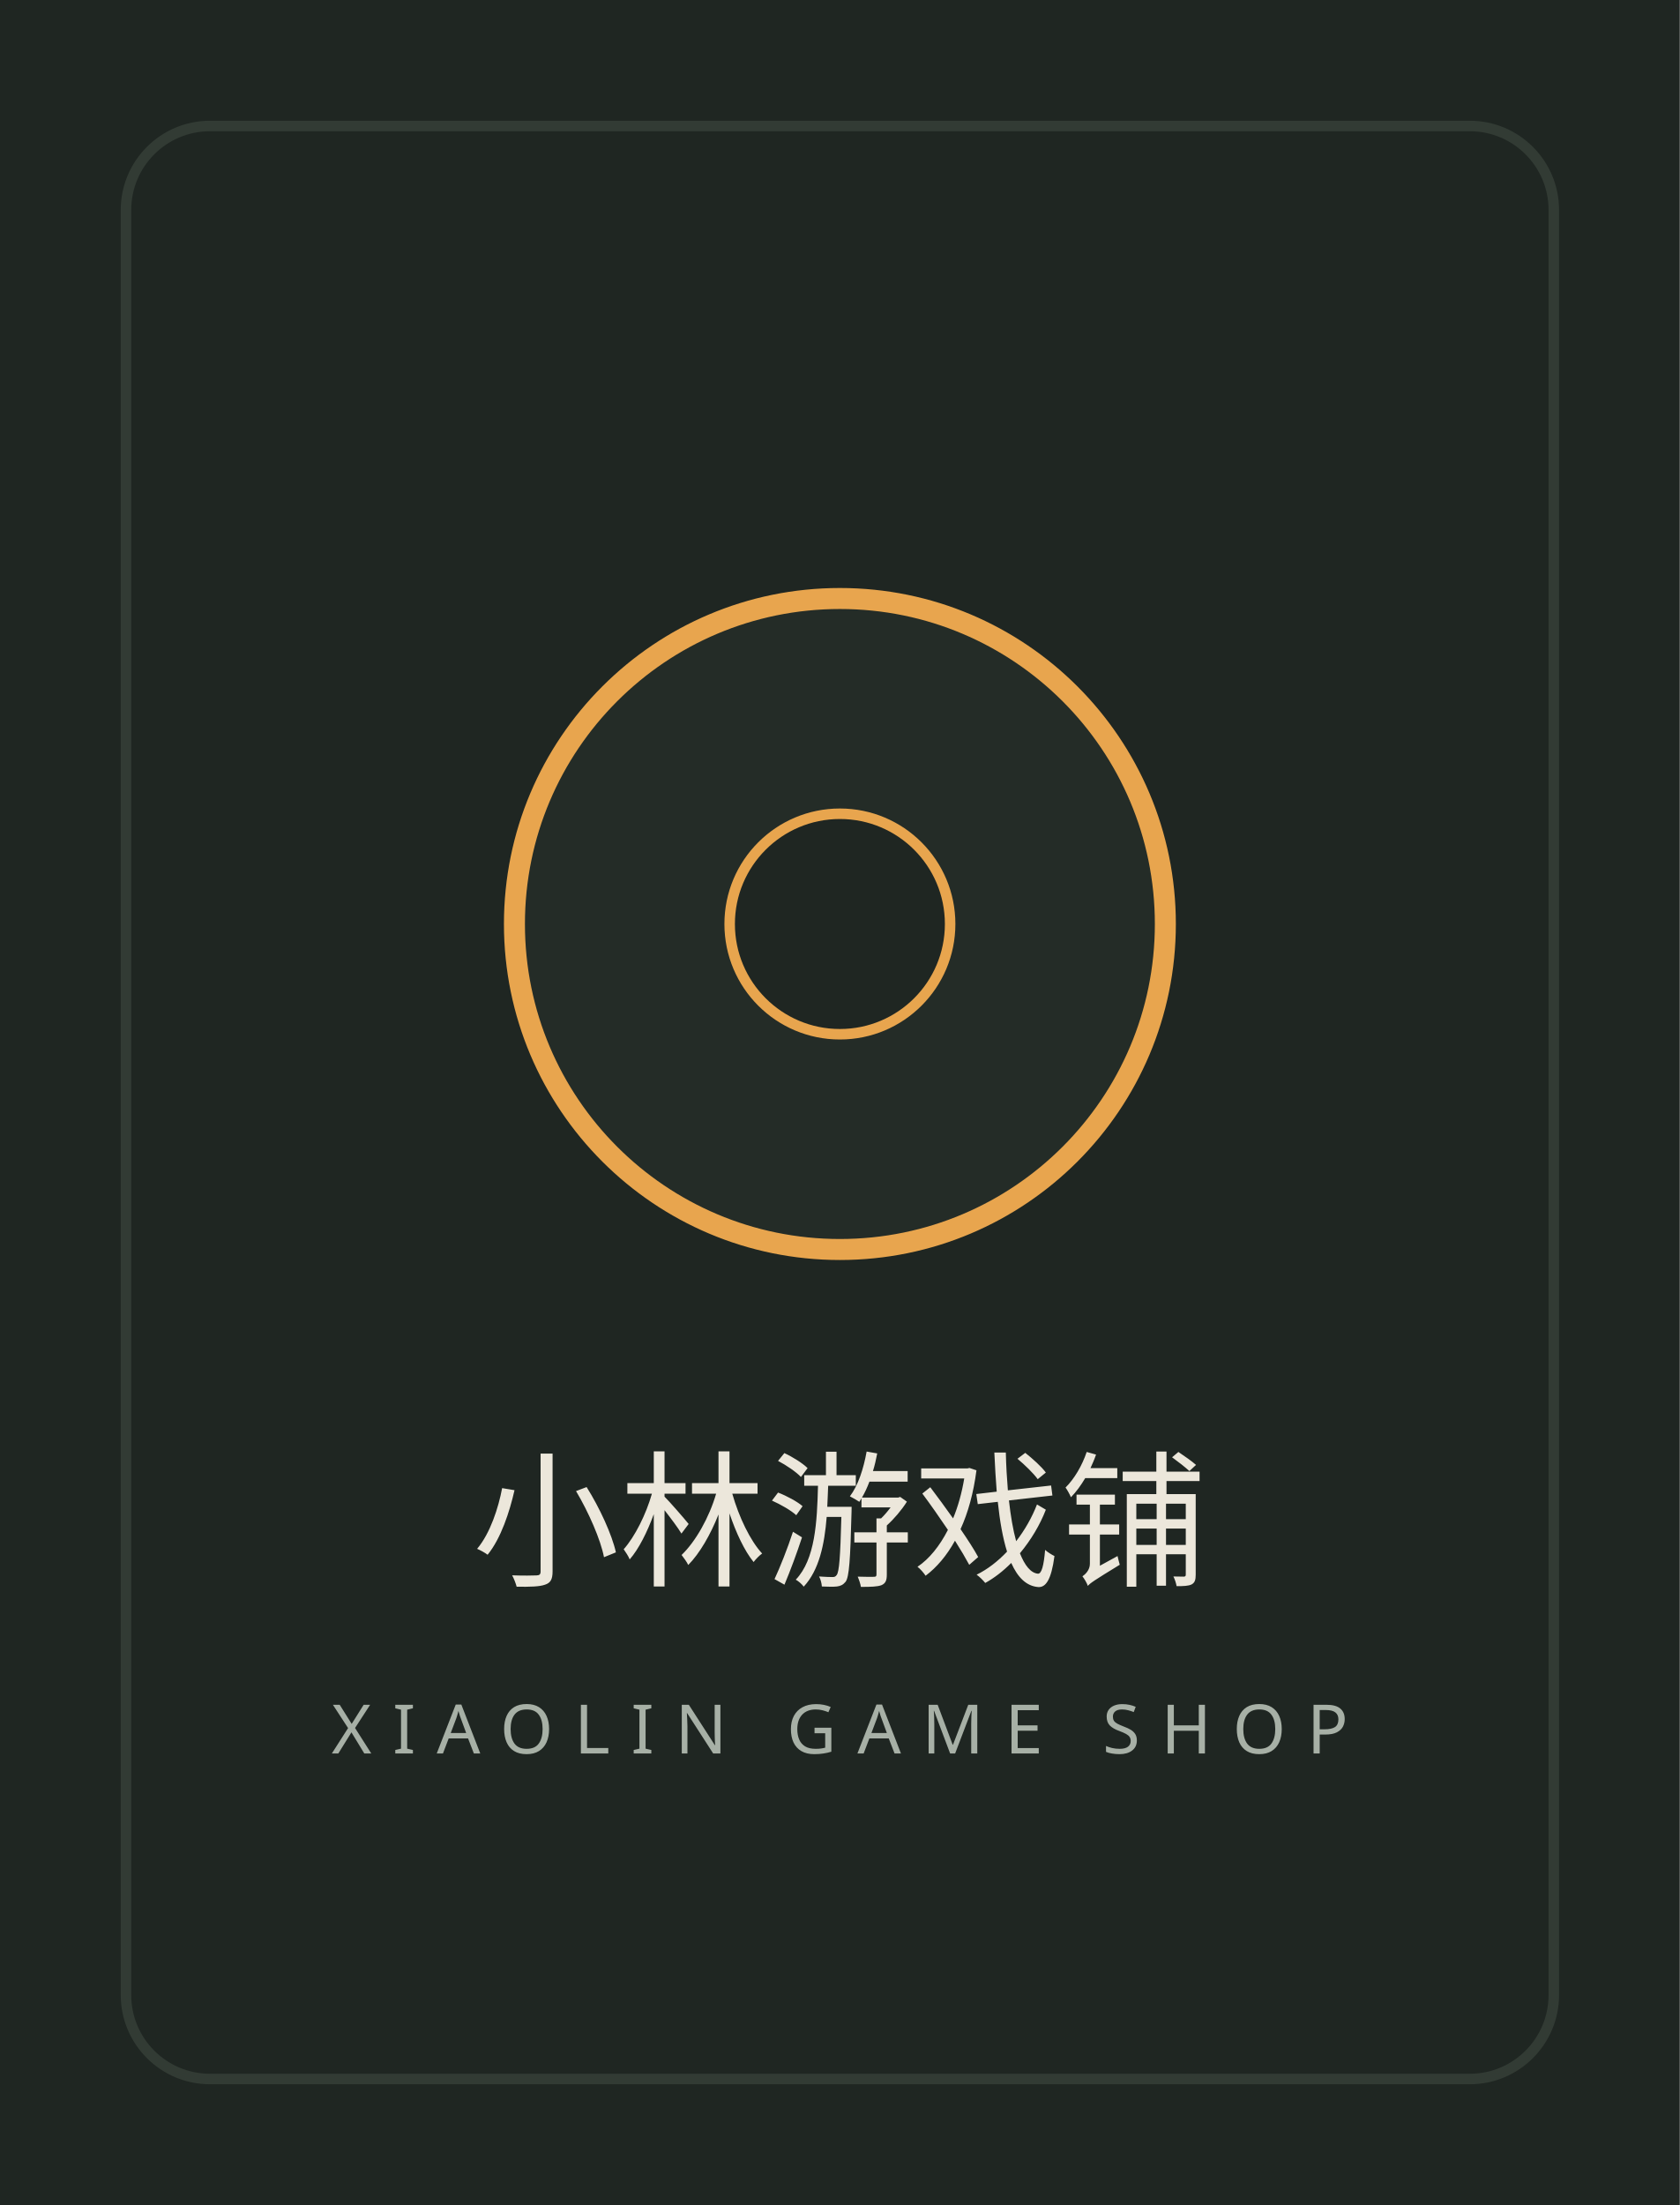
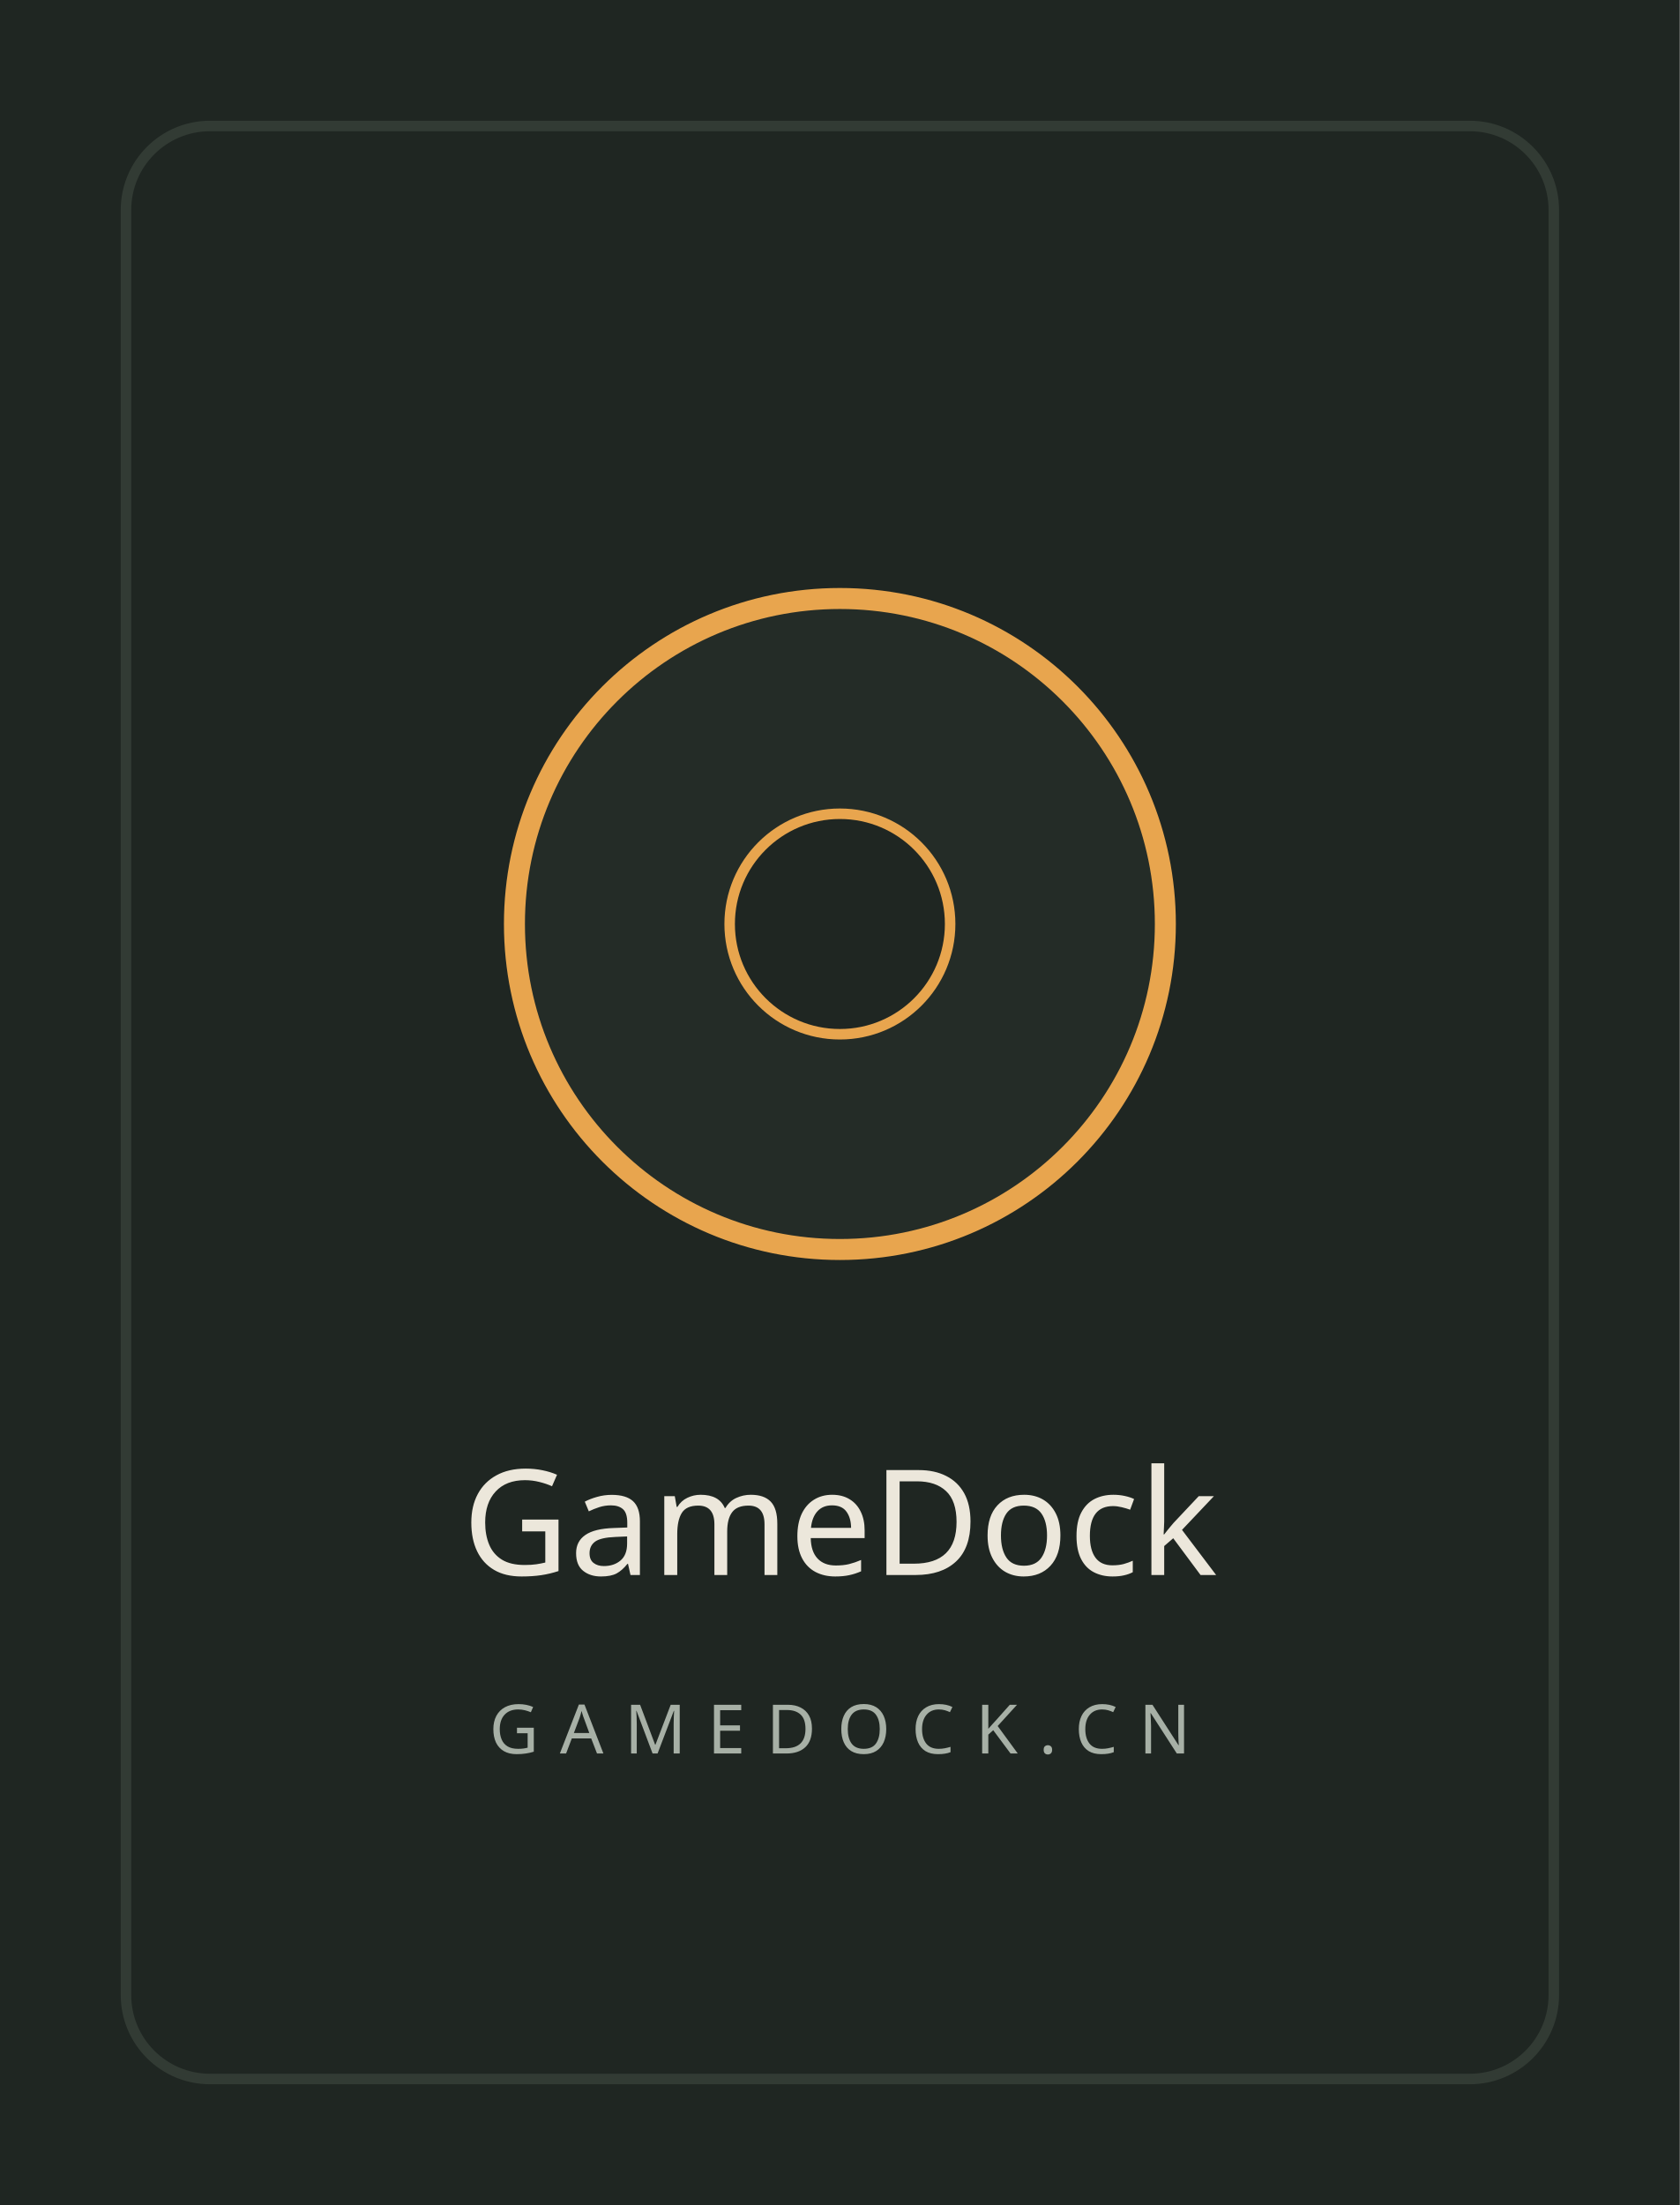
<svg xmlns="http://www.w3.org/2000/svg" viewBox="0 0 320 420">
  <rect width="320" height="420" fill="#1f2622" />
  <rect x="24" y="24" width="272" height="372" rx="16" fill="none" stroke="#323b34" stroke-width="2" />
  <circle cx="160" cy="176" r="62" fill="#242c27" stroke="#e8a54e" stroke-width="4" />
  <circle cx="160" cy="176" r="21" fill="#1f2622" stroke="#e8a54e" stroke-width="2" />
-   <text x="160" y="300" text-anchor="middle" font-family="'Noto Sans SC','Microsoft YaHei',sans-serif" font-size="28" fill="#ece7db">小林游戏铺</text>
-   <text x="160" y="334" text-anchor="middle" font-family="'Noto Sans SC','Microsoft YaHei',sans-serif" font-size="13" letter-spacing="4" fill="#a7b0a6">XIAOLIN GAME SHOP</text>
+   <text x="160" y="300" text-anchor="middle" font-family="'Noto Sans SC','Microsoft YaHei',sans-serif" font-size="28" fill="#ece7db">GameDock</text>
+   <text x="160" y="334" text-anchor="middle" font-family="'Noto Sans SC','Microsoft YaHei',sans-serif" font-size="13" letter-spacing="4" fill="#a7b0a6">GAMEDOCK.CN</text>
</svg>
